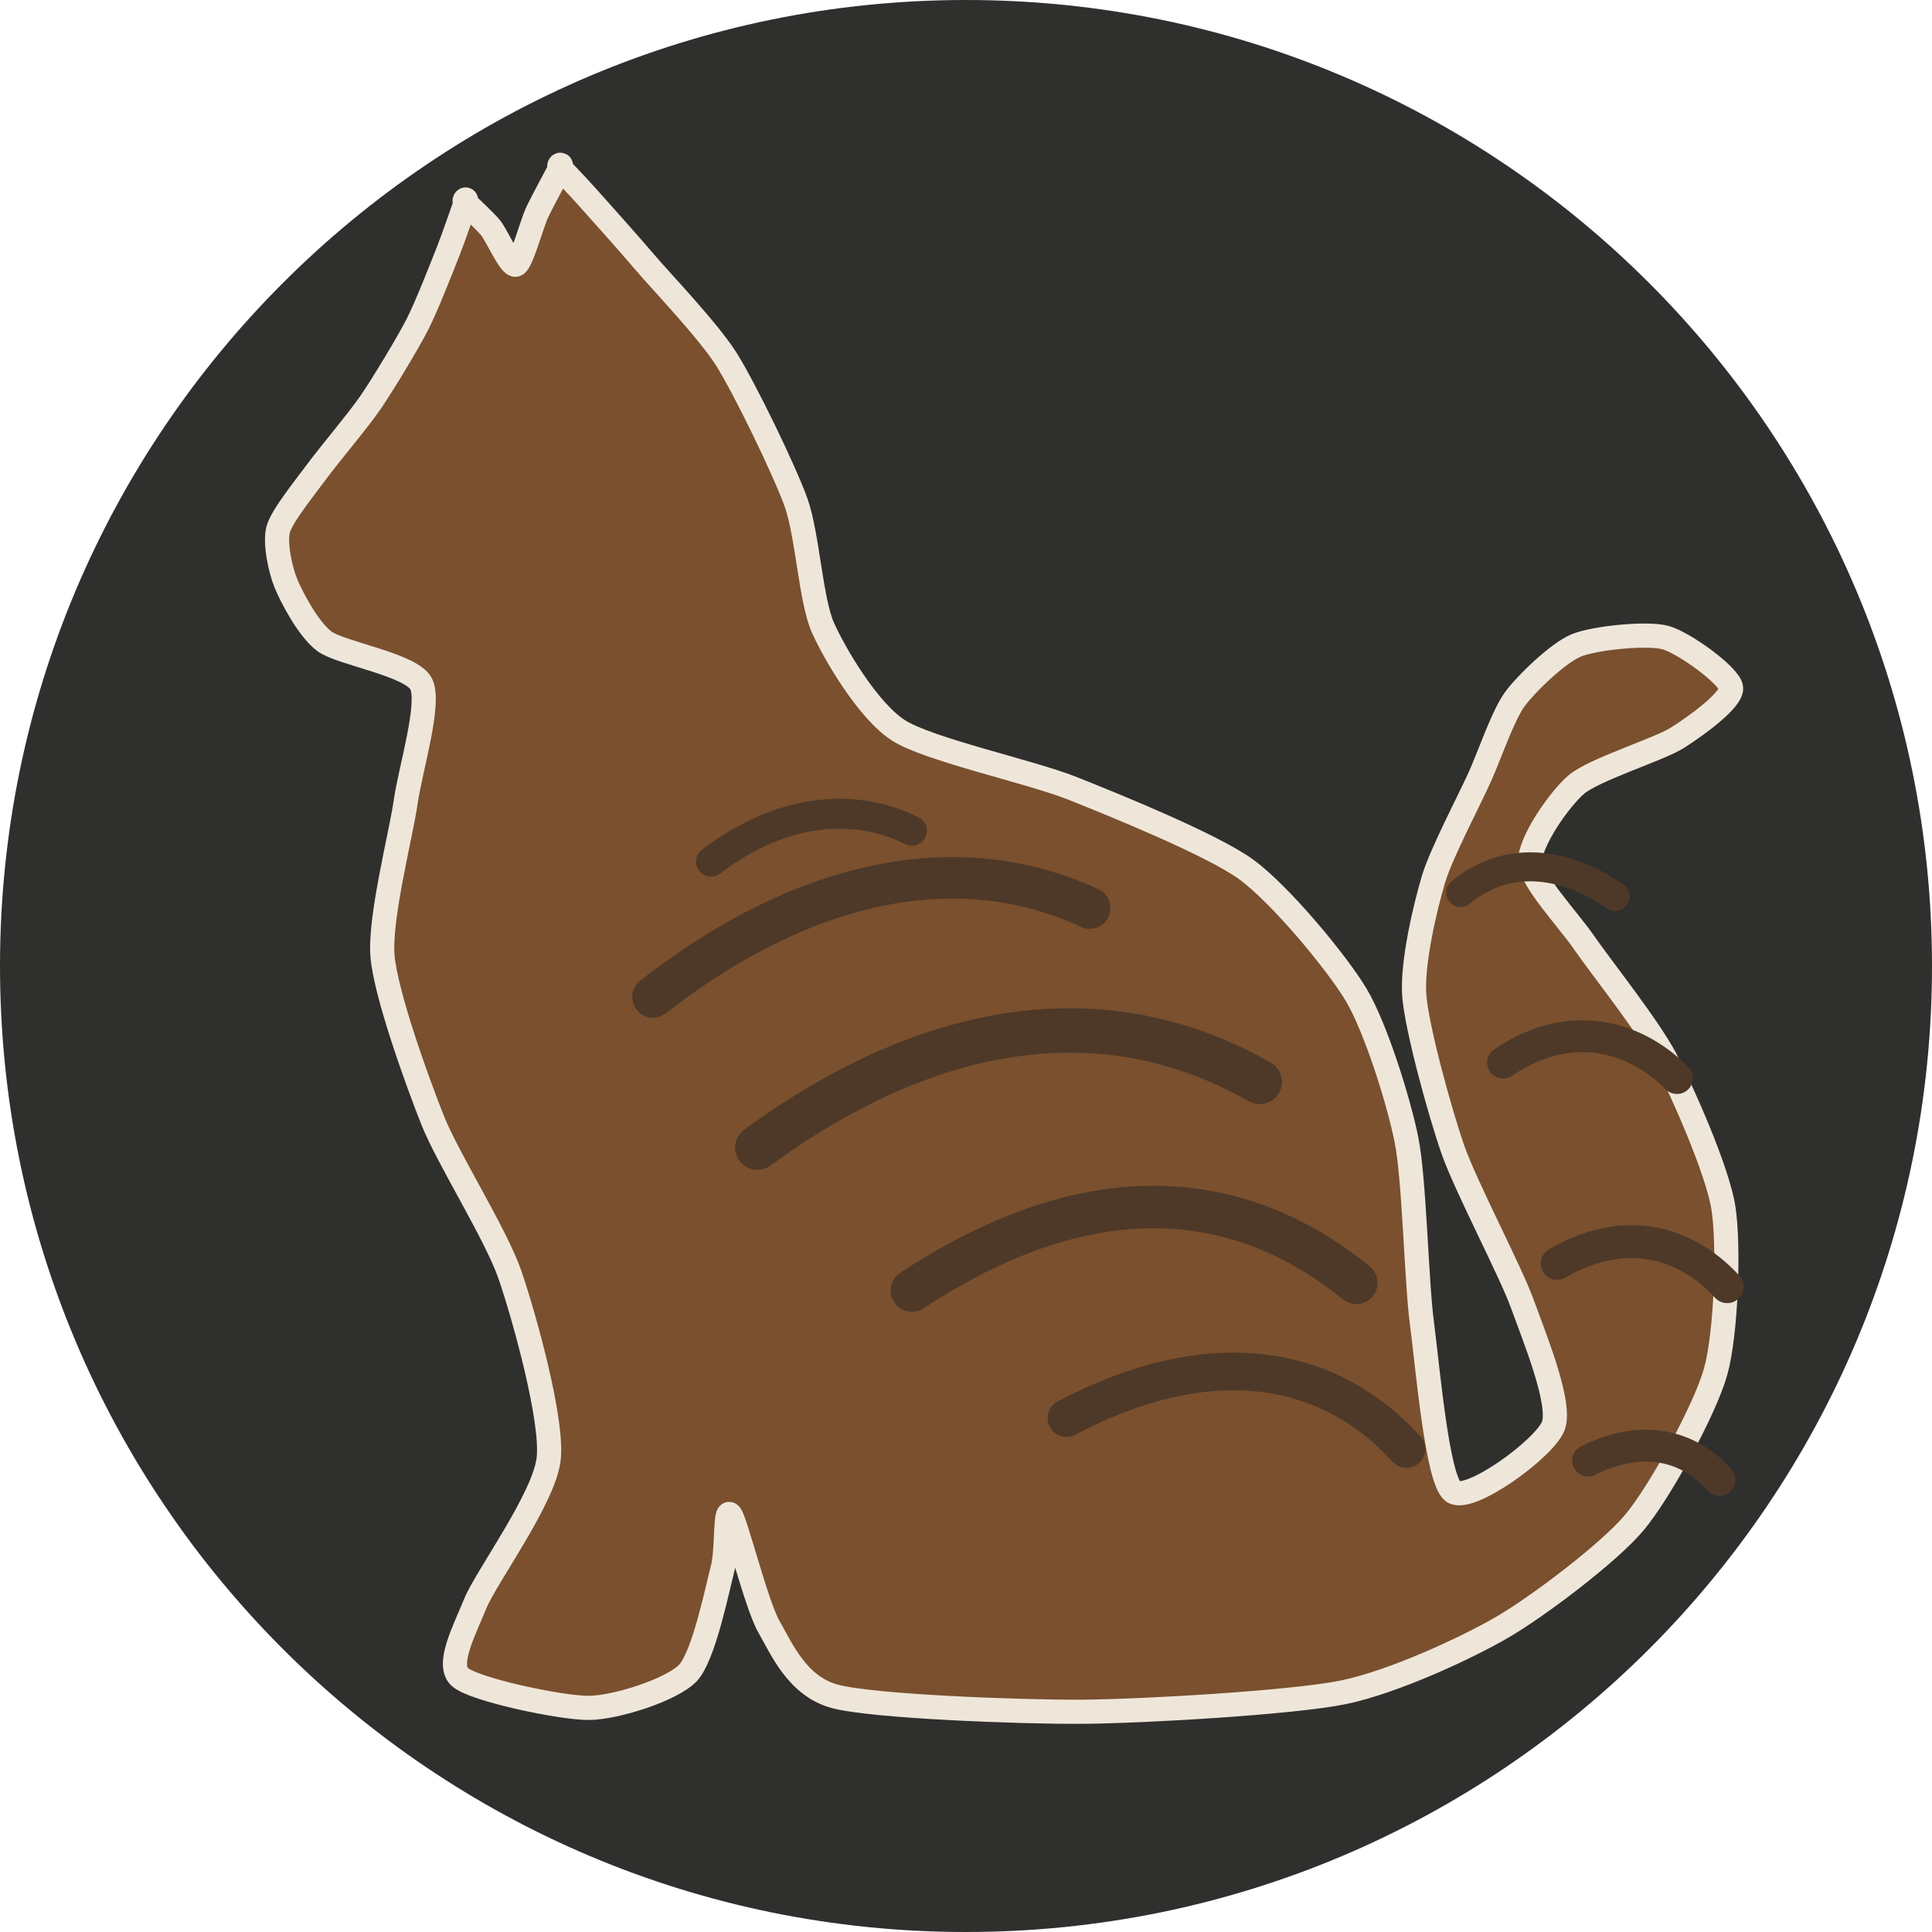
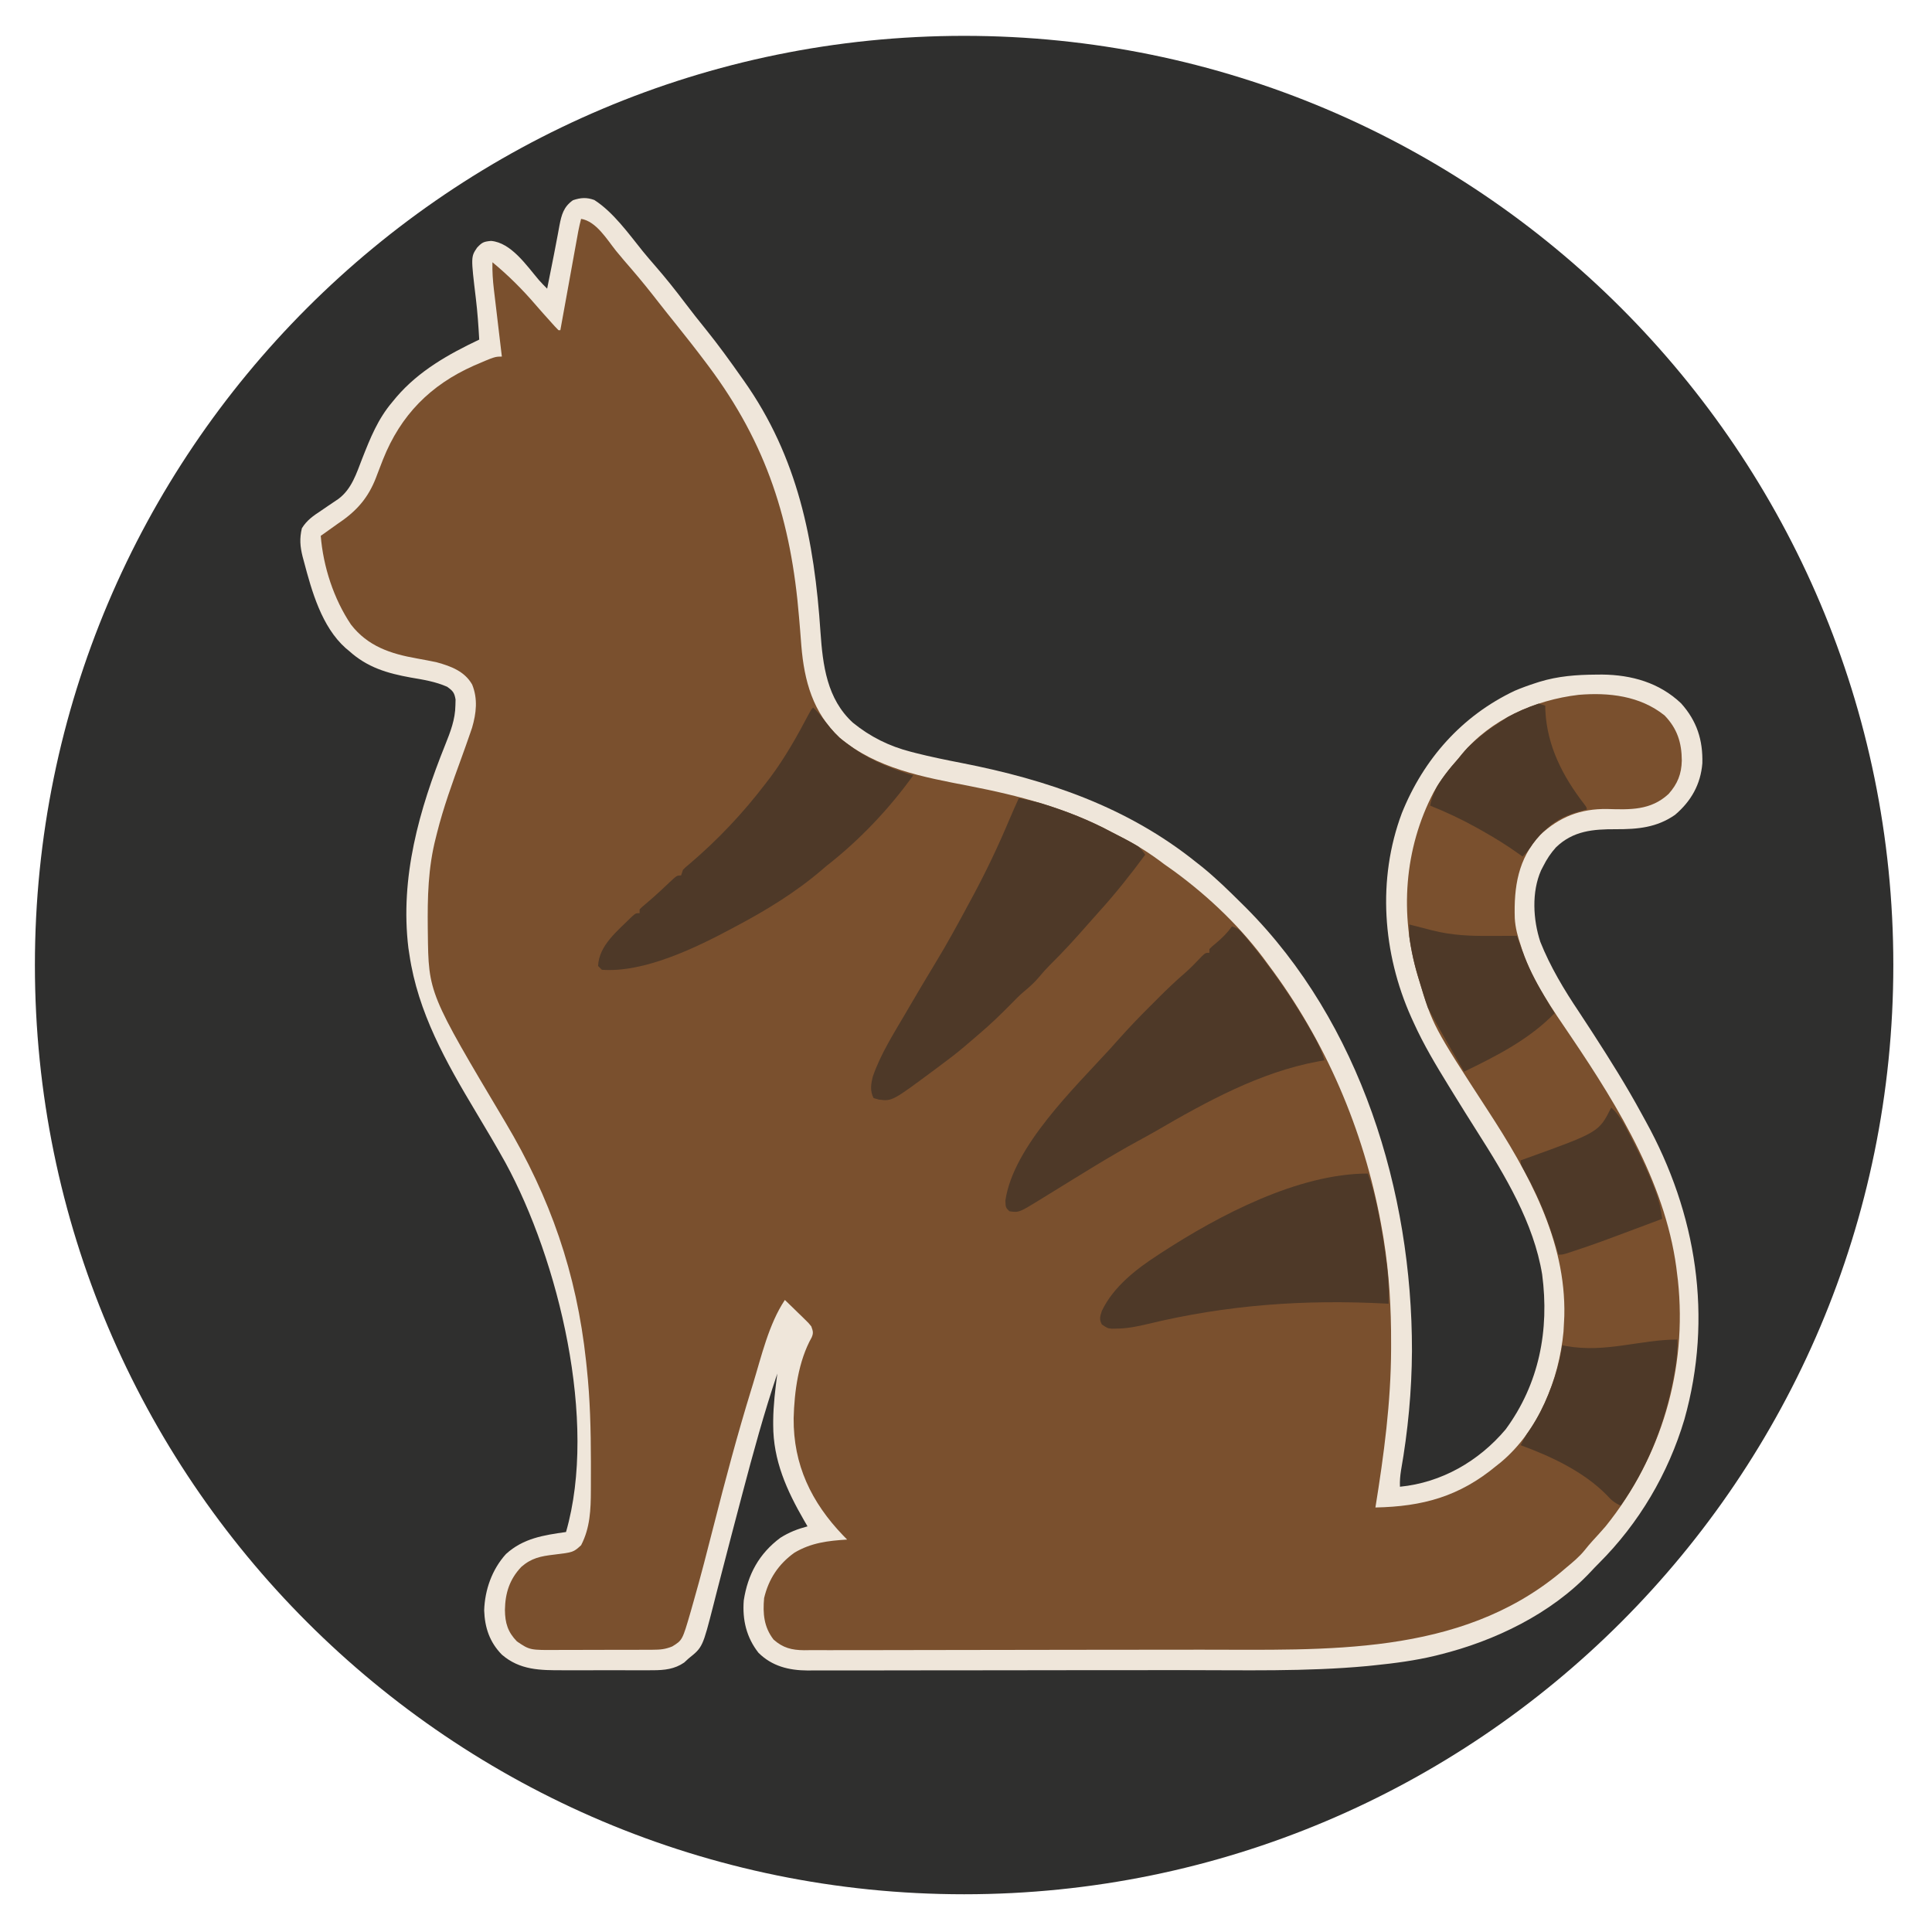
- <svg xmlns="http://www.w3.org/2000/svg" viewBox="0 0 100 100">
-   <circle cx="50" cy="50" r="50" fill="#2F2F2E" />
-   <path d="M14.40 27.40 C14.21 28.10 14.51 29.50 14.80 30.20 C15.09 30.90 15.96 32.58 16.80 33.20 C17.64 33.82 21.30 34.40 21.80 35.40 C22.30 36.40 21.24 39.81 21.00 41.50 C20.76 43.19 19.63 47.52 19.80 49.50 C19.97 51.48 21.61 56.02 22.40 58.00 C23.19 59.98 25.68 63.90 26.40 66.00 C27.12 68.10 28.62 73.46 28.40 75.50 C28.18 77.54 25.15 81.64 24.60 83.00 C24.05 84.36 23.09 86.15 23.80 86.80 C24.51 87.45 29.08 88.42 30.50 88.40 C31.92 88.38 34.77 87.46 35.60 86.60 C36.43 85.74 37.14 82.18 37.40 81.20 C37.66 80.22 37.51 78.04 37.80 78.40 C38.09 78.76 39.15 83.07 39.80 84.20 C40.45 85.33 41.26 87.27 43.20 87.80 C45.14 88.33 52.84 88.62 56.00 88.60 C59.16 88.58 66.88 88.13 69.50 87.60 C72.12 87.07 75.99 85.26 77.80 84.20 C79.61 83.14 83.28 80.38 84.60 78.80 C85.92 77.22 88.25 72.96 88.80 71.00 C89.35 69.04 89.51 64.44 89.20 62.50 C88.89 60.56 87.06 56.44 86.20 54.80 C85.34 53.16 82.84 50.02 82.00 48.80 C81.16 47.58 79.25 45.58 79.20 44.60 C79.15 43.62 80.69 41.37 81.60 40.60 C82.51 39.83 85.84 38.80 86.80 38.20 C87.76 37.60 89.67 36.22 89.60 35.60 C89.53 34.98 87.16 33.26 86.20 33.00 C85.24 32.74 82.54 33.02 81.60 33.40 C80.66 33.78 79.00 35.38 78.40 36.20 C77.80 37.02 77.10 39.08 76.60 40.20 C76.10 41.32 74.61 44.14 74.20 45.50 C73.79 46.86 73.08 49.82 73.20 51.50 C73.32 53.18 74.53 57.58 75.20 59.50 C75.87 61.42 78.18 65.78 78.80 67.50 C79.42 69.22 80.83 72.64 80.40 73.80 C79.97 74.96 76.02 77.84 75.20 77.20 C74.38 76.56 73.89 70.68 73.60 68.50 C73.31 66.32 73.21 61.04 72.80 59.00 C72.39 56.96 71.20 53.18 70.20 51.50 C69.20 49.82 66.26 46.28 64.50 45.00 C62.74 43.72 57.66 41.66 55.50 40.80 C53.34 39.94 48.05 38.80 46.50 37.80 C44.95 36.80 43.24 33.92 42.60 32.50 C41.96 31.08 41.80 27.67 41.20 26.00 C40.60 24.33 38.54 20.09 37.60 18.60 C36.66 17.11 34.26 14.61 33.40 13.60 C32.54 12.59 30.93 10.79 30.40 10.20 C29.87 9.61 29.17 8.88 29.00 8.70 C28.83 8.52 29.14 8.42 29.00 8.70 C28.86 8.98 28.08 10.40 27.80 11.00 C27.52 11.60 26.99 13.60 26.70 13.70 C26.41 13.80 25.71 12.18 25.40 11.80 C25.09 11.42 24.26 10.66 24.10 10.50 C23.94 10.34 24.21 10.20 24.10 10.50 C23.99 10.80 23.50 12.24 23.20 13.00 C22.90 13.76 22.08 15.86 21.60 16.80 C21.12 17.74 19.82 19.89 19.20 20.80 C18.58 21.71 16.98 23.61 16.40 24.40 C15.82 25.19 14.59 26.70 14.40 27.40 Z" fill="#7A502E" stroke="#EFE6DA" stroke-width="1.25" stroke-linecap="round" />
-   <path d="M36.8 44.6 C40.2 42.0 44.0 41.4 47.2 43.0" fill="none" stroke="#4E3928" stroke-width="1.55" stroke-linecap="round" />
-   <path d="M33.8 51.6 C41.5 45.6 49.5 43.8 56.4 47.0" fill="none" stroke="#4E3928" stroke-width="2.15" stroke-linecap="round" />
-   <path d="M39.2 59.4 C48.5 52.6 57.5 51.6 65.2 56.0" fill="none" stroke="#4E3928" stroke-width="2.3" stroke-linecap="round" />
-   <path d="M47.2 66.8 C56.0 61.0 63.8 61.2 70.2 66.4" fill="none" stroke="#4E3928" stroke-width="2.2" stroke-linecap="round" />
-   <path d="M55.2 73.4 C62.4 69.6 68.6 70.4 72.8 75.0" fill="none" stroke="#4E3928" stroke-width="1.95" stroke-linecap="round" />
-   <path d="M82.2 75.6 C85.0 74.2 87.4 74.8 89.0 76.6" fill="none" stroke="#4E3928" stroke-width="1.65" stroke-linecap="round" />
-   <path d="M80.6 65.4 C84.0 63.4 87.2 64.2 89.4 66.6" fill="none" stroke="#4E3928" stroke-width="1.7" stroke-linecap="round" />
-   <path d="M77.8 55.0 C81.0 52.8 84.4 53.4 86.8 55.8" fill="none" stroke="#4E3928" stroke-width="1.65" stroke-linecap="round" />
-   <path d="M75.6 46.2 C78.0 44.2 81.0 44.6 83.6 46.4" fill="none" stroke="#4E3928" stroke-width="1.5" stroke-linecap="round" />
+ <svg xmlns="http://www.w3.org/2000/svg" viewBox="0 0 1024 1024" width="1024" height="1024">
+   <defs>
+     <clipPath id="cat-body-clip">
+       <path d="M0 0 C8.08 1.32 13.72 10.98 18.52 16.96 C21.24 20.3 24.05 23.56 26.88 26.81 C31.83 32.55 36.56 38.44 41.21 44.43 C44.12 48.17 47.09 51.87 50.06 55.56 C55.47 62.31 60.81 69.09 66 76 C66.49 76.65 66.98 77.31 67.49 77.98 C98.45 119.39 111.34 160.23 115.53 211.38 C115.71 213.57 115.9 215.76 116.08 217.95 C116.31 220.72 116.53 223.5 116.73 226.28 C118.28 245.04 122.88 261.7 137 275 C156.63 291.45 181.28 295.84 205.72 300.58 C231.9 305.66 257.47 312.32 281.12 325 C283.05 326.02 284.99 327.01 286.93 328 C294.84 332.05 301.93 336.6 309 342 C310.79 343.27 312.58 344.54 314.38 345.81 C333.12 359.55 350.41 376.11 364 395 C364.97 396.31 365.93 397.62 366.9 398.93 C396.72 439.82 416.28 487.29 424.75 537.12 C424.95 538.29 425.15 539.46 425.35 540.66 C428.31 559.04 429.38 577.33 429.31 595.94 C429.31 596.96 429.31 597.98 429.31 599.04 C429.22 627.43 425.51 655.02 421 683 C446.03 682.49 465.4 677.24 485 661 C485.43 660.66 485.43 660.66 487.61 658.92 C507.47 642.26 518.33 615.11 520.69 589.81 C520.81 587.88 520.91 585.94 521 584 C521.04 583.14 521.08 582.29 521.12 581.41 C522.09 541.25 501.92 505.34 480.68 472.7 C451.47 427.75 451.47 427.75 444 403 C443.8 402.35 443.6 401.69 443.4 401.02 C433.83 368.75 436.16 333.91 451.88 303.88 C455.5 297.28 460.02 291.61 465 286 C465.62 285.23 466.25 284.47 466.89 283.68 C482.1 265.37 505.38 255.05 528.7 252.28 C544.71 250.93 561.28 252.8 574.25 263.19 C580.97 270.14 583.34 277.62 583.39 287.09 C583.23 294.29 581.13 299.5 576.36 304.84 C566.89 313.6 555.93 313.15 543.85 312.79 C529.77 312.58 518.55 316.93 508.33 326.51 C496.57 339.08 494.35 354.26 494.86 370.7 C495.16 375.72 496.38 380.27 498 385 C498.29 385.95 498.59 386.9 498.89 387.88 C504.56 404.44 514.97 419.13 524.7 433.5 C550.34 471.42 576.01 513.63 581 560 C581.11 560.87 581.22 561.74 581.33 562.64 C586.36 609.58 572.6 656.28 543 693 C540.72 695.62 538.41 698.2 536.04 700.75 C534.62 702.31 533.26 703.93 531.95 705.59 C529.01 709.22 525.58 712.03 522 715 C521.02 715.83 520.04 716.66 519.04 717.51 C465.3 762.01 394.57 758.32 328.88 758.37 C324.31 758.37 319.74 758.38 315.17 758.38 C302.46 758.4 289.75 758.42 277.05 758.42 C276.24 758.42 275.43 758.42 274.6 758.42 C272.97 758.42 271.34 758.42 269.71 758.42 C268.9 758.43 268.09 758.43 267.25 758.43 C266.85 758.43 266.85 758.43 264.79 758.43 C251.58 758.43 238.36 758.46 225.14 758.49 C211.51 758.53 197.88 758.55 184.24 758.55 C176.61 758.55 168.98 758.56 161.35 758.59 C154.88 758.61 148.4 758.62 141.93 758.61 C138.63 758.6 135.33 758.6 132.03 758.62 C128.46 758.64 124.88 758.63 121.3 758.61 C120.26 758.63 119.23 758.64 118.16 758.65 C111.63 758.58 106.96 757.43 102 753 C96.86 746.33 96.25 739.15 97 731 C99.39 720.92 104.59 713.06 113 707 C121.9 701.68 130.82 700.64 141 700 C140.31 699.3 139.62 698.59 138.91 697.87 C122.05 680.3 112.44 660.41 112.65 635.68 C113.02 621.51 115.17 605.38 122.21 592.84 C123.25 590.42 122.87 589.46 122 587 C120.6 585.26 120.6 585.26 118.84 583.55 C118.21 582.93 117.58 582.31 116.94 581.67 C116.28 581.04 115.62 580.4 114.94 579.75 C114.61 579.43 114.61 579.43 112.93 577.78 C111.29 576.18 109.65 574.59 108 573 C99.46 585.81 95.59 602.83 91.12 617.44 C90.83 618.41 90.53 619.38 90.22 620.37 C82.83 644.36 76.39 668.56 70.21 692.89 C66.84 706.12 63.46 719.35 59.7 732.48 C59.14 734.44 58.59 736.39 58.04 738.35 C53.68 753.35 53.68 753.35 48.31 756.65 C44.6 758.16 41.92 758.39 37.93 758.4 C37.59 758.41 37.59 758.41 35.87 758.42 C33.63 758.44 31.4 758.44 29.16 758.43 C27.6 758.44 26.04 758.44 24.47 758.45 C21.2 758.46 17.93 758.46 14.65 758.45 C10.47 758.43 6.3 758.45 2.12 758.48 C-1.11 758.5 -4.34 758.5 -7.57 758.5 C-9.11 758.5 -10.65 758.5 -12.19 758.51 C-27.16 758.62 -27.16 758.62 -34 754 C-38.88 748.99 -40.3 744.22 -40.38 737.31 C-40.23 728.35 -37.92 721.03 -31.67 714.46 C-26.38 709.82 -21.37 708.8 -14.44 708 C-4.13 706.76 -4.13 706.76 0 703 C4.78 693.81 5.15 684.05 5.17 673.92 C5.17 672.97 5.18 672.01 5.18 671.02 C5.19 667.93 5.19 664.84 5.19 661.75 C5.19 661.22 5.19 661.22 5.19 658.54 C5.16 641.95 4.78 625.52 3 609 C2.87 607.77 2.74 606.54 2.61 605.27 C-2.42 558.74 -16.3 518.83 -40.17 478.77 C-80.88 410.39 -80.88 410.39 -81.24 378.31 C-81.24 377.95 -81.24 377.95 -81.27 376.1 C-81.44 359.66 -81.14 344.01 -77 328 C-76.8 327.18 -76.59 326.35 -76.38 325.51 C-72.96 311.89 -68.18 298.74 -63.37 285.56 C-61.8 281.23 -60.25 276.89 -58.76 272.54 C-58.44 271.61 -58.13 270.69 -57.8 269.74 C-55.54 261.99 -54.67 254.4 -57.75 246.81 C-61.75 239.82 -68.88 237.14 -76.41 235.06 C-79.93 234.3 -83.45 233.63 -87 233 C-100.93 230.54 -113.07 226.56 -122 215 C-131.15 201.37 -136.68 184.31 -138 168 C-137.46 167.62 -136.92 167.25 -136.37 166.86 C-133.88 165.11 -131.41 163.33 -128.94 161.56 C-128.09 160.97 -127.24 160.38 -126.37 159.77 C-117.21 153.15 -111.86 146.03 -108.06 135.44 C-107.39 133.67 -106.71 131.91 -106.02 130.15 C-105.69 129.28 -105.35 128.41 -105 127.52 C-95.65 104.04 -79.95 88.09 -56.86 77.8 C-45.68 73 -45.68 73 -42 73 C-42.15 71.73 -42.3 70.47 -42.46 69.16 C-43.02 64.45 -43.58 59.73 -44.14 55.01 C-44.38 52.98 -44.62 50.94 -44.86 48.9 C-45.22 45.96 -45.56 43.03 -45.91 40.09 C-46.02 39.19 -46.12 38.28 -46.24 37.35 C-46.8 32.53 -47.12 27.85 -47 23 C-38.6 29.91 -30.9 37.61 -23.83 45.88 C-21.47 48.62 -19.05 51.31 -16.62 54 C-15.77 54.95 -14.92 55.9 -14.04 56.88 C-13.37 57.58 -12.69 58.28 -12 59 C-11.67 59 -11.34 59 -11 59 C-10.94 58.66 -10.94 58.66 -10.63 56.94 C-9.35 49.87 -8.07 42.79 -6.78 35.72 C-6.3 33.08 -5.83 30.44 -5.35 27.8 C-4.66 24.01 -3.97 20.21 -3.29 16.42 C-3.07 15.24 -2.86 14.06 -2.64 12.84 C-2.44 11.74 -2.24 10.64 -2.03 9.5 C-1.86 8.53 -1.68 7.57 -1.5 6.57 C-1.07 4.35 -0.57 2.18 0 0 Z " transform="translate(308,116)" />
+     </clipPath>
+   </defs>
+   <circle cx="511.0" cy="511.5" r="492.5" fill="#2F2F2E" />
+   <path d="M0 0 C10.02 6.4 18.25 17.93 25.64 27.11 C27.79 29.75 30 32.32 32.24 34.89 C37.8 41.28 43.04 47.85 48.14 54.61 C51.68 59.29 55.3 63.89 59 68.44 C65.68 76.71 71.89 85.3 78 94 C78.22 94.31 78.22 94.31 79.35 95.9 C107.9 136.33 116.63 180.44 119.87 229 C121.09 246.57 123.27 264.41 137 277 C146.19 284.5 156.27 289.5 167.71 292.44 C168.54 292.65 169.37 292.87 170.22 293.09 C178.32 295.15 186.48 296.8 194.67 298.4 C240.1 307.28 282.51 321.69 319 351 C320.03 351.81 321.07 352.62 322.13 353.46 C329.42 359.38 336.09 365.89 342.75 372.5 C343.63 373.37 344.5 374.23 345.4 375.12 C406.09 436.11 433.48 525.57 433.37 610 C433.25 631.32 431.26 652.44 427.55 673.45 C427.1 676.39 426.88 679.04 427 682 C449.04 679.84 468.8 668.47 483.02 651.61 C500.78 627.43 506.26 599.07 502.38 569.5 C497.91 542.14 482.66 516.93 468 493.89 C463.86 487.38 459.78 480.83 455.73 474.26 C454.72 472.62 453.71 470.98 452.7 469.33 C446.05 458.53 439.63 447.81 434.38 436.25 C433.9 435.21 433.43 434.16 432.94 433.09 C417.82 399.26 414.88 360.03 428 325 C439.5 296.35 459.84 273.36 487.86 260.11 C491.53 258.55 495.2 257.22 499 256 C499.65 255.79 500.3 255.59 500.96 255.37 C510.84 252.35 520.51 251.63 530.81 251.56 C531.92 251.55 533.03 251.54 534.17 251.53 C549.83 251.7 564.49 255.82 576.03 266.8 C584.38 276.13 587.61 286.22 587.28 298.57 C586.37 309.74 581.35 318.61 572.81 325.88 C563.12 332.65 552.97 333.54 541.44 333.5 C529.31 333.46 518.81 334.33 509.71 343.09 C506.94 346.18 504.86 349.29 503 353 C502.61 353.75 502.21 354.51 501.81 355.29 C496.72 366.76 497.54 381.48 501.41 393.21 C506.62 406.29 514 418.59 521.83 430.25 C524 433.5 526.13 436.78 528.25 440.06 C528.7 440.76 529.16 441.47 529.63 442.19 C538.46 455.86 547.11 469.65 554.89 483.96 C555.66 485.38 556.44 486.79 557.22 488.21 C584.28 537.18 593.02 592.17 577.75 646.38 C569.18 675.09 553.7 701.35 532.48 722.52 C530.94 724.06 529.43 725.62 527.96 727.22 C507.16 749.34 477.17 763.78 448 771 C447.64 771.09 447.64 771.09 445.81 771.55 C435.03 774.15 424.16 775.57 413.12 776.69 C412.55 776.75 412.55 776.75 409.64 777.05 C377.05 780.07 344.08 779.18 311.38 779.2 C307.08 779.2 302.77 779.21 298.47 779.21 C286.51 779.22 274.54 779.23 262.57 779.24 C261.81 779.24 261.05 779.24 260.27 779.24 C259.89 779.24 259.89 779.24 257.97 779.24 C256.43 779.24 254.89 779.24 253.35 779.24 C252.58 779.24 251.82 779.24 251.03 779.24 C238.59 779.24 226.15 779.26 213.71 779.29 C200.88 779.31 188.04 779.32 175.21 779.32 C168.03 779.32 160.84 779.33 153.66 779.35 C146.93 779.36 140.19 779.37 133.46 779.36 C130.99 779.36 128.53 779.36 126.06 779.37 C122.69 779.38 119.32 779.38 115.95 779.37 C114.98 779.38 114.01 779.38 113.01 779.39 C103.08 779.32 94.21 777.15 87 770 C80.61 761.85 78.42 752.53 79.21 742.27 C81.32 728.5 87.33 717.44 98.62 709.05 C103.3 706.11 107.65 704.42 113 703 C112.41 701.98 111.82 700.97 111.21 699.92 C101.96 683.89 94.79 668.05 94.81 649.19 C94.81 648.47 94.81 647.75 94.81 647 C94.89 638.6 95.91 630.32 97 622 C89.93 642.96 84.14 664.25 78.5 685.62 C78.41 685.97 78.41 685.97 77.94 687.74 C74.45 700.94 70.99 714.15 67.58 727.37 C66.68 730.88 65.77 734.39 64.86 737.89 C64.27 740.16 63.7 742.42 63.13 744.69 C57.4 767.08 57.4 767.08 50 773 C49.22 773.72 48.43 774.44 47.62 775.19 C42.56 778.69 37.16 779.25 31.12 779.26 C30.8 779.26 30.8 779.26 29.16 779.27 C27.04 779.28 24.91 779.27 22.79 779.27 C21.3 779.27 19.81 779.27 18.32 779.27 C15.2 779.27 12.09 779.27 8.97 779.26 C5 779.25 1.03 779.26 -2.94 779.27 C-6.02 779.28 -9.1 779.27 -12.18 779.27 C-13.64 779.27 -15.1 779.27 -16.56 779.27 C-28.72 779.3 -39.43 779.25 -49 771 C-55.47 764.42 -58.06 756.69 -58.38 747.56 C-58.03 736.61 -54.22 725.84 -46.83 717.67 C-37.64 709.3 -26.88 707.68 -15 706 C1.93 647.3 -19.02 561.78 -47.1 510.26 C-52.18 501.11 -57.52 492.12 -62.9 483.15 C-78.58 456.96 -93.5 430.62 -98 400 C-98.18 398.82 -98.36 397.63 -98.55 396.41 C-103.05 359.05 -92.83 323.14 -79.07 288.88 C-76.29 281.92 -73.72 275.41 -73.62 267.81 C-73.6 266.81 -73.57 265.8 -73.54 264.77 C-74.15 261.1 -74.98 260.17 -78 258 C-84.15 255.28 -90.67 254.23 -97.25 253.12 C-109.81 250.85 -120.33 247.76 -130 239 C-130.3 238.75 -130.3 238.75 -131.82 237.49 C-144.5 226.18 -149.76 207.35 -153.94 191.5 C-154.05 191.09 -154.05 191.09 -154.62 189 C-155.96 183.6 -156.29 179.45 -155 174 C-152.37 169.71 -148.92 167.36 -144.75 164.62 C-143.58 163.83 -142.42 163.03 -141.26 162.23 C-139.39 160.95 -137.51 159.68 -135.62 158.43 C-128.55 153.14 -126.1 144.94 -123 137 C-118.7 126.09 -114.7 116.03 -107 107 C-106.29 106.14 -105.58 105.28 -104.85 104.4 C-92.91 90.52 -77.34 81.76 -61 74 C-61.41 66.69 -61.91 59.43 -62.79 52.16 C-65.44 30.12 -65.44 30.12 -62.1 25.21 C-59.43 22.4 -58.63 22.06 -54.75 21.69 C-44.12 22.57 -35.94 34.7 -29.47 42.31 C-28.04 43.95 -26.54 45.47 -25 47 C-24.59 44.97 -24.19 42.94 -23.78 40.9 C-23.42 39.12 -23.07 37.33 -22.71 35.55 C-21.76 30.84 -20.83 26.12 -19.95 21.39 C-19.86 20.95 -19.86 20.95 -19.43 18.68 C-19.11 16.97 -18.79 15.26 -18.48 13.54 C-17.4 7.87 -16.26 3.58 -11.31 0.12 C-7.2 -1.27 -4.06 -1.47 0 0 Z M99 615 C100 618 100 618 100 618 Z " transform="translate(315,106)" fill="#EFE6DA" />
+   <path d="M0 0 C8.08 1.32 13.72 10.98 18.52 16.96 C21.24 20.3 24.05 23.56 26.88 26.81 C31.83 32.55 36.56 38.44 41.21 44.43 C44.12 48.17 47.09 51.87 50.06 55.56 C55.47 62.31 60.81 69.09 66 76 C66.49 76.65 66.98 77.31 67.49 77.98 C98.45 119.39 111.34 160.23 115.53 211.38 C115.71 213.57 115.9 215.76 116.08 217.95 C116.31 220.72 116.53 223.5 116.73 226.28 C118.28 245.04 122.88 261.7 137 275 C156.63 291.45 181.28 295.84 205.72 300.58 C231.9 305.66 257.47 312.32 281.12 325 C283.05 326.02 284.99 327.01 286.93 328 C294.84 332.05 301.93 336.6 309 342 C310.79 343.27 312.58 344.54 314.38 345.81 C333.12 359.55 350.41 376.11 364 395 C364.97 396.31 365.93 397.62 366.9 398.93 C396.72 439.82 416.28 487.29 424.75 537.12 C424.95 538.29 425.15 539.46 425.35 540.66 C428.31 559.04 429.38 577.33 429.31 595.94 C429.31 596.96 429.31 597.98 429.31 599.04 C429.22 627.43 425.51 655.02 421 683 C446.03 682.49 465.4 677.24 485 661 C485.43 660.66 485.43 660.66 487.61 658.92 C507.47 642.26 518.33 615.11 520.69 589.81 C520.81 587.88 520.91 585.94 521 584 C521.04 583.14 521.08 582.29 521.12 581.41 C522.09 541.25 501.92 505.34 480.68 472.7 C451.47 427.75 451.47 427.75 444 403 C443.8 402.35 443.6 401.69 443.4 401.02 C433.83 368.75 436.16 333.91 451.88 303.88 C455.5 297.28 460.02 291.61 465 286 C465.62 285.23 466.25 284.47 466.89 283.68 C482.1 265.37 505.38 255.05 528.7 252.28 C544.71 250.93 561.28 252.8 574.25 263.19 C580.97 270.14 583.34 277.62 583.39 287.09 C583.23 294.29 581.13 299.5 576.36 304.84 C566.89 313.6 555.93 313.15 543.85 312.79 C529.77 312.58 518.55 316.93 508.33 326.51 C496.57 339.08 494.35 354.26 494.86 370.7 C495.16 375.72 496.38 380.27 498 385 C498.29 385.95 498.59 386.9 498.89 387.88 C504.56 404.44 514.97 419.13 524.7 433.5 C550.34 471.42 576.01 513.63 581 560 C581.11 560.87 581.22 561.74 581.33 562.64 C586.36 609.58 572.6 656.28 543 693 C540.72 695.62 538.41 698.2 536.04 700.75 C534.62 702.31 533.26 703.93 531.95 705.59 C529.01 709.22 525.58 712.03 522 715 C521.02 715.83 520.04 716.66 519.04 717.51 C465.3 762.01 394.57 758.32 328.88 758.37 C324.31 758.37 319.74 758.38 315.17 758.38 C302.46 758.4 289.75 758.42 277.05 758.42 C276.24 758.42 275.43 758.42 274.6 758.42 C272.97 758.42 271.34 758.42 269.71 758.42 C268.9 758.43 268.09 758.43 267.25 758.43 C266.85 758.43 266.85 758.43 264.79 758.43 C251.58 758.43 238.36 758.46 225.14 758.49 C211.51 758.53 197.88 758.55 184.24 758.55 C176.61 758.55 168.98 758.56 161.35 758.59 C154.88 758.61 148.4 758.62 141.93 758.61 C138.63 758.6 135.33 758.6 132.03 758.62 C128.46 758.64 124.88 758.63 121.3 758.61 C120.26 758.63 119.23 758.64 118.16 758.65 C111.63 758.58 106.96 757.43 102 753 C96.86 746.33 96.25 739.15 97 731 C99.39 720.92 104.59 713.06 113 707 C121.9 701.68 130.82 700.64 141 700 C140.31 699.3 139.62 698.59 138.91 697.87 C122.05 680.3 112.44 660.41 112.65 635.68 C113.02 621.51 115.17 605.38 122.21 592.84 C123.25 590.42 122.87 589.46 122 587 C120.6 585.26 120.6 585.26 118.84 583.55 C118.21 582.93 117.58 582.31 116.94 581.67 C116.28 581.04 115.62 580.4 114.94 579.75 C114.61 579.43 114.61 579.43 112.93 577.78 C111.29 576.18 109.65 574.59 108 573 C99.46 585.81 95.59 602.83 91.12 617.44 C90.83 618.41 90.53 619.38 90.22 620.37 C82.83 644.36 76.39 668.56 70.21 692.89 C66.84 706.12 63.46 719.35 59.7 732.48 C59.14 734.44 58.59 736.39 58.04 738.35 C53.68 753.35 53.68 753.35 48.31 756.65 C44.6 758.16 41.92 758.39 37.93 758.4 C37.59 758.41 37.59 758.41 35.87 758.42 C33.63 758.44 31.4 758.44 29.16 758.43 C27.6 758.44 26.04 758.44 24.47 758.45 C21.2 758.46 17.93 758.46 14.65 758.45 C10.47 758.43 6.3 758.45 2.12 758.48 C-1.11 758.5 -4.34 758.5 -7.57 758.5 C-9.11 758.5 -10.65 758.5 -12.19 758.51 C-27.16 758.62 -27.16 758.62 -34 754 C-38.88 748.99 -40.3 744.22 -40.38 737.31 C-40.23 728.35 -37.92 721.03 -31.67 714.46 C-26.38 709.82 -21.37 708.8 -14.44 708 C-4.13 706.76 -4.13 706.76 0 703 C4.78 693.81 5.15 684.05 5.17 673.92 C5.17 672.97 5.18 672.01 5.18 671.02 C5.19 667.93 5.19 664.84 5.19 661.75 C5.19 661.22 5.19 661.22 5.19 658.54 C5.16 641.95 4.78 625.52 3 609 C2.87 607.77 2.74 606.54 2.61 605.27 C-2.42 558.74 -16.3 518.83 -40.17 478.77 C-80.88 410.39 -80.88 410.39 -81.24 378.31 C-81.24 377.95 -81.24 377.95 -81.27 376.1 C-81.44 359.66 -81.14 344.01 -77 328 C-76.8 327.18 -76.59 326.35 -76.38 325.51 C-72.96 311.89 -68.18 298.74 -63.37 285.56 C-61.8 281.23 -60.25 276.89 -58.76 272.54 C-58.44 271.61 -58.13 270.69 -57.8 269.74 C-55.54 261.99 -54.67 254.4 -57.75 246.81 C-61.75 239.82 -68.88 237.14 -76.41 235.06 C-79.93 234.3 -83.45 233.63 -87 233 C-100.93 230.54 -113.07 226.56 -122 215 C-131.15 201.37 -136.68 184.31 -138 168 C-137.46 167.62 -136.92 167.25 -136.37 166.86 C-133.88 165.11 -131.41 163.33 -128.94 161.56 C-128.09 160.97 -127.24 160.38 -126.37 159.77 C-117.21 153.15 -111.86 146.03 -108.06 135.44 C-107.39 133.67 -106.71 131.91 -106.02 130.15 C-105.69 129.28 -105.35 128.41 -105 127.52 C-95.65 104.04 -79.95 88.09 -56.86 77.8 C-45.68 73 -45.68 73 -42 73 C-42.15 71.73 -42.3 70.47 -42.46 69.16 C-43.02 64.45 -43.58 59.73 -44.14 55.01 C-44.38 52.98 -44.62 50.94 -44.86 48.9 C-45.22 45.96 -45.56 43.03 -45.91 40.09 C-46.02 39.19 -46.12 38.28 -46.24 37.35 C-46.8 32.53 -47.12 27.85 -47 23 C-38.6 29.91 -30.9 37.61 -23.83 45.88 C-21.47 48.62 -19.05 51.31 -16.62 54 C-15.77 54.95 -14.92 55.9 -14.04 56.88 C-13.37 57.58 -12.69 58.28 -12 59 C-11.67 59 -11.34 59 -11 59 C-10.94 58.66 -10.94 58.66 -10.63 56.94 C-9.35 49.87 -8.07 42.79 -6.78 35.72 C-6.3 33.08 -5.83 30.44 -5.35 27.8 C-4.66 24.01 -3.97 20.21 -3.29 16.42 C-3.07 15.24 -2.86 14.06 -2.64 12.84 C-2.44 11.74 -2.24 10.64 -2.03 9.5 C-1.86 8.53 -1.68 7.57 -1.5 6.57 C-1.07 4.35 -0.57 2.18 0 0 Z " transform="translate(308,116)" fill="#7A502E" />
+   <g clip-path="url(#cat-body-clip)">
+     <path d="M0 0 C0.03 0.87 0.05 1.74 0.08 2.64 C0.97 21.33 9.26 37.45 20.57 52.09 C22 54 22 54 22 55 C21.15 55.22 20.31 55.44 19.44 55.66 C12.15 57.7 6.6 59.87 1 65 C0.57 65.39 0.57 65.39 -1.62 67.38 C-4.18 70.2 -6.43 73.15 -8.67 76.23 C-10 78 -10 78 -12 80 C-12.59 79.57 -13.19 79.14 -13.8 78.7 C-20.04 74.24 -26.44 70.26 -33.12 66.5 C-34.12 65.94 -35.11 65.38 -36.14 64.8 C-44.21 60.31 -52.42 56.42 -61 53 C-58.08 37.41 -41.49 21.32 -29.31 12.31 C-7.21 -2.4 -7.21 -2.4 0 0 Z " transform="translate(819,374)" fill="#4E3928" />
+     <path d="M0 0 C2.36 2.25 4.3 4.64 6.25 7.25 C18.24 22.69 34.56 30.35 53 36 C40.05 53.99 24.48 70.37 7 84 C6.22 84.67 5.43 85.35 4.62 86.04 C-9.17 97.87 -24.96 107.53 -41 116 C-41.31 116.17 -41.31 116.17 -42.9 117.02 C-62.33 127.43 -89.65 140.65 -112 139 C-112.66 138.34 -113.32 137.68 -114 137 C-113.57 125.95 -103.44 118.22 -96.07 110.8 C-94 109 -94 109 -92 109 C-92 108.34 -92 107.68 -92 107 C-90.67 105.66 -90.67 105.66 -88.75 104.06 C-86.07 101.79 -83.43 99.49 -80.87 97.09 C-80.33 96.59 -79.8 96.09 -79.24 95.58 C-78.17 94.57 -77.1 93.57 -76.04 92.56 C-72.22 89 -72.22 89 -70 89 C-69.83 88.5 -69.83 88.5 -69 86 C-67.68 84.67 -67.68 84.67 -65.88 83.19 C-50.55 70.15 -37.18 56 -25 40 C-24.29 39.07 -23.58 38.15 -22.84 37.19 C-14.91 26.6 -8.46 15.1 -2.31 3.41 C-1 1 -1 1 0 0 Z " transform="translate(431,375)" fill="#4E3928" />
+     <path d="M0 0 C18.57 3.89 56.04 13.56 67 30 C59.15 40.63 51.02 50.89 42.12 60.67 C40.22 62.76 38.35 64.87 36.5 67 C29.98 74.47 23.34 81.72 16.28 88.68 C14.35 90.64 12.56 92.63 10.81 94.75 C8.34 97.72 5.61 100.15 2.64 102.61 C0.28 104.6 -1.84 106.79 -4 109 C-9.48 114.58 -15.04 119.94 -21 125 C-22.04 125.89 -23.07 126.78 -24.11 127.67 C-25.24 128.63 -26.37 129.6 -27.5 130.56 C-28.02 131.01 -28.54 131.46 -29.08 131.92 C-33.26 135.46 -37.6 138.75 -42 142 C-42.36 142.27 -42.36 142.27 -44.16 143.61 C-67.11 160.69 -67.11 160.69 -74.12 159.81 C-75.07 159.54 -76.02 159.28 -77 159 C-78.95 155.1 -78.4 151.54 -77.34 147.46 C-73.21 135.56 -66.34 124.82 -60 114 C-59.43 113.03 -58.86 112.05 -58.28 111.05 C-53.77 103.36 -49.25 95.67 -44.61 88.06 C-38.02 77.25 -31.98 66.16 -26 55 C-25.49 54.06 -24.98 53.11 -24.45 52.14 C-17.3 38.87 -10.92 25.42 -5.07 11.53 C-3.43 7.66 -1.72 3.83 0 0 Z " transform="translate(540,423)" fill="#4E3928" />
+     <path d="M0 0 C0.56 0.15 1.13 0.29 1.71 0.44 C4.3 1.11 6.9 1.78 9.5 2.44 C9.94 2.55 9.94 2.55 12.19 3.13 C22.62 5.78 32.26 6.13 43 6.06 C44.36 6.06 45.72 6.05 47.08 6.05 C50.39 6.04 53.69 6.02 57 6 C57.16 6.48 57.16 6.48 58 8.9 C62.79 22.48 69.26 34.88 77 47 C63.59 60.85 46.17 69.72 29 78 C-0.4 27.23 -0.4 27.23 0 0 Z " transform="translate(747,490)" fill="#4E3928" />
+     <path d="M0 0 C3.31 1.1 4.07 1.95 6.27 4.55 C6.58 4.91 6.58 4.91 8.14 6.74 C21.16 22.51 32.68 39.03 42.69 56.88 C43.1 57.61 43.51 58.34 43.93 59.09 C46.06 62.98 47.75 66.73 49 71 C47.87 71.2 46.74 71.39 45.58 71.59 C14.72 77.3 -13.59 92.92 -40.48 108.55 C-43.49 110.28 -46.52 111.94 -49.57 113.6 C-64.91 121.95 -79.71 131.29 -94.59 140.43 C-95.41 140.94 -96.23 141.44 -97.07 141.96 C-98.55 142.87 -100.02 143.78 -101.5 144.69 C-112.9 151.71 -112.9 151.71 -118 151 C-120 149 -120 149 -120.12 145.31 C-115.94 116.55 -83.27 85.39 -64.27 64.51 C-62.84 62.93 -61.41 61.34 -60 59.74 C-54.64 53.71 -49.08 47.92 -43.36 42.23 C-41.93 40.81 -40.51 39.38 -39.08 37.95 C-34.42 33.29 -29.71 28.78 -24.7 24.49 C-21.58 21.75 -18.76 18.72 -15.88 15.72 C-14 14 -14 14 -12 14 C-12 13.34 -12 12.68 -12 12 C-10.39 10.45 -10.39 10.45 -8.25 8.69 C-5.1 6.02 -2.44 3.36 0 0 Z " transform="translate(653,491)" fill="#4E3928" />
+     <path d="M0 0 C5.06 4.64 7.64 10.39 10.75 16.44 C11.06 17.04 11.37 17.63 11.69 18.25 C15.81 26.25 19.61 34.33 22.81 42.75 C23.13 43.59 23.45 44.42 23.78 45.29 C25.44 49.87 26.38 54.14 27 59 C-8.03 72.14 -8.03 72.14 -19.06 75.81 C-19.77 76.05 -20.47 76.28 -21.2 76.53 C-25.72 78 -25.72 78 -28 78 C-28.28 77.04 -28.56 76.08 -28.85 75.1 C-33.06 60.97 -38.3 47.53 -45.51 34.64 C-48 30.18 -48 30.18 -48 28 C-47.01 27.65 -46.01 27.3 -44.99 26.93 C-6.53 13.06 -6.53 13.06 0 0 Z " transform="translate(854,587)" fill="#4E3928" />
+     <path d="M0 0 C2.46 6.75 4.11 13.52 5.5 20.56 C5.71 21.64 5.93 22.72 6.15 23.83 C7.62 31.49 8.83 39.15 9.81 46.88 C9.87 47.35 9.87 47.35 10.19 49.77 C10.95 56.2 11.13 62.52 11 69 C10.43 68.97 9.87 68.94 9.29 68.91 C-33.77 66.67 -74.79 69.59 -116.78 79.77 C-122.26 81.08 -127.53 82.14 -133.19 82.19 C-134.03 82.2 -134.87 82.22 -135.73 82.23 C-138 82 -138 82 -141 80 C-142.46 77.18 -141.96 75.87 -141 72.81 C-134.87 59.95 -122.69 50.57 -111 43 C-110.43 42.63 -109.86 42.26 -109.28 41.88 C-78.94 22.15 -36.91 0 0 0 Z " transform="translate(725,622)" fill="#4E3928" />
+     <path d="M0 0 C0.2 6.35 -0.52 12.2 -1.69 18.44 C-1.87 19.4 -2.05 20.37 -2.24 21.37 C-6.86 45.23 -15.95 68.08 -30 88 C-33.17 86.62 -35.02 85.07 -37.31 82.5 C-49.51 70.05 -66.82 61.91 -83 56 C-81.35 52.5 -79.33 49.32 -77.25 46.06 C-69.06 32.87 -63.25 18.43 -61 3 C-60.65 3.07 -60.65 3.07 -58.89 3.44 C-37.64 7.17 -19.79 0 0 0 Z " transform="translate(889,710)" fill="#4E3928" />
+   </g>
</svg>
